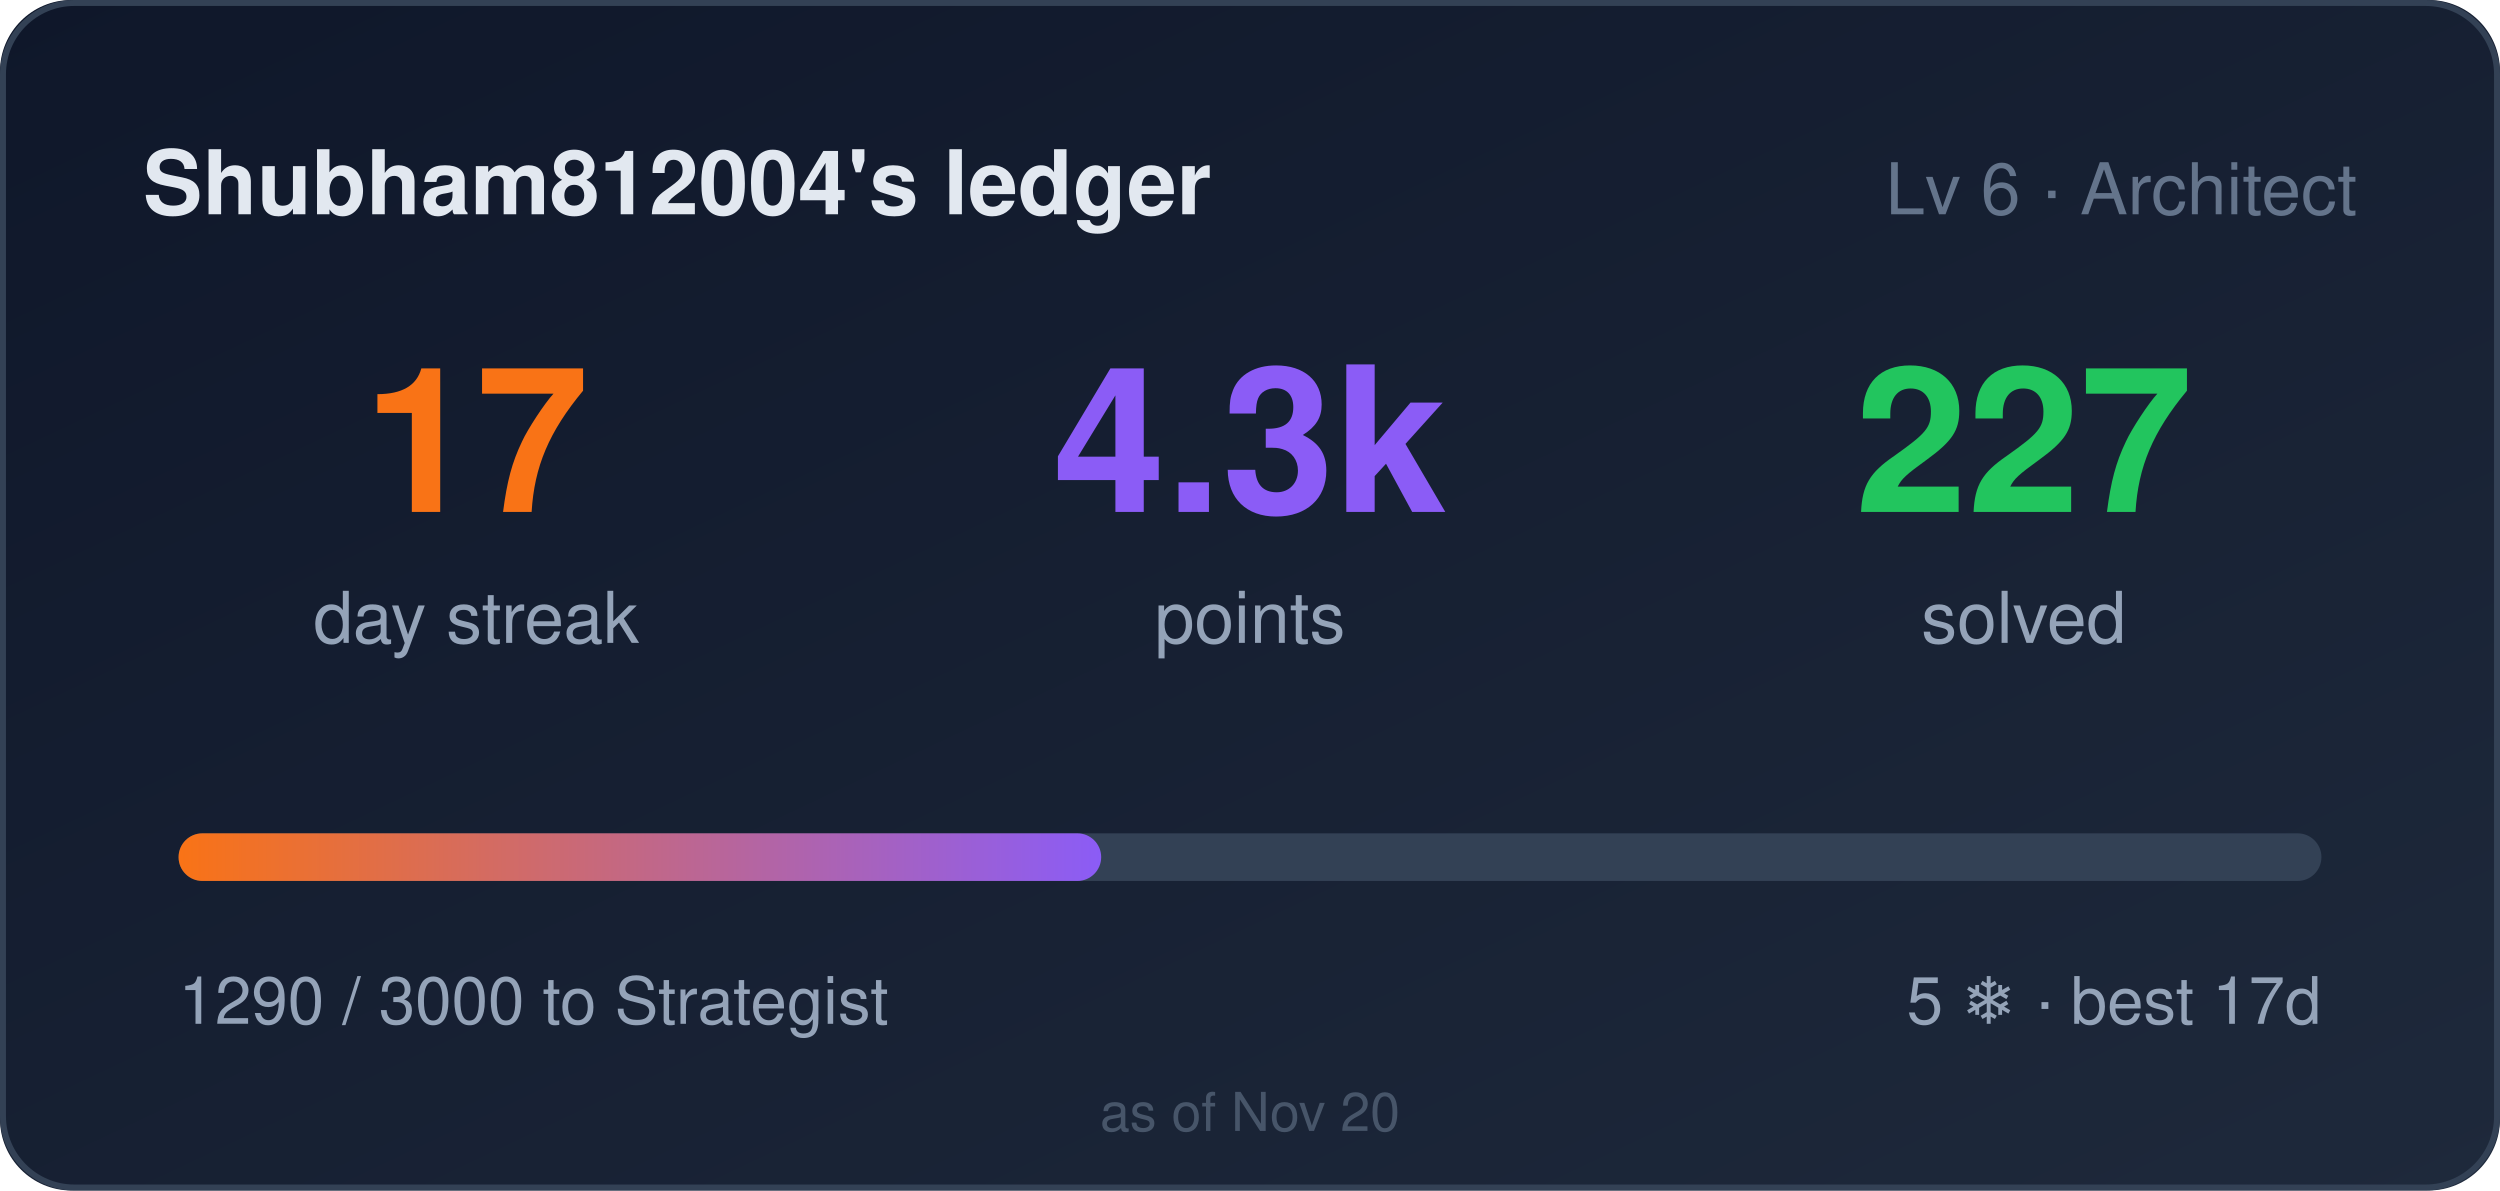
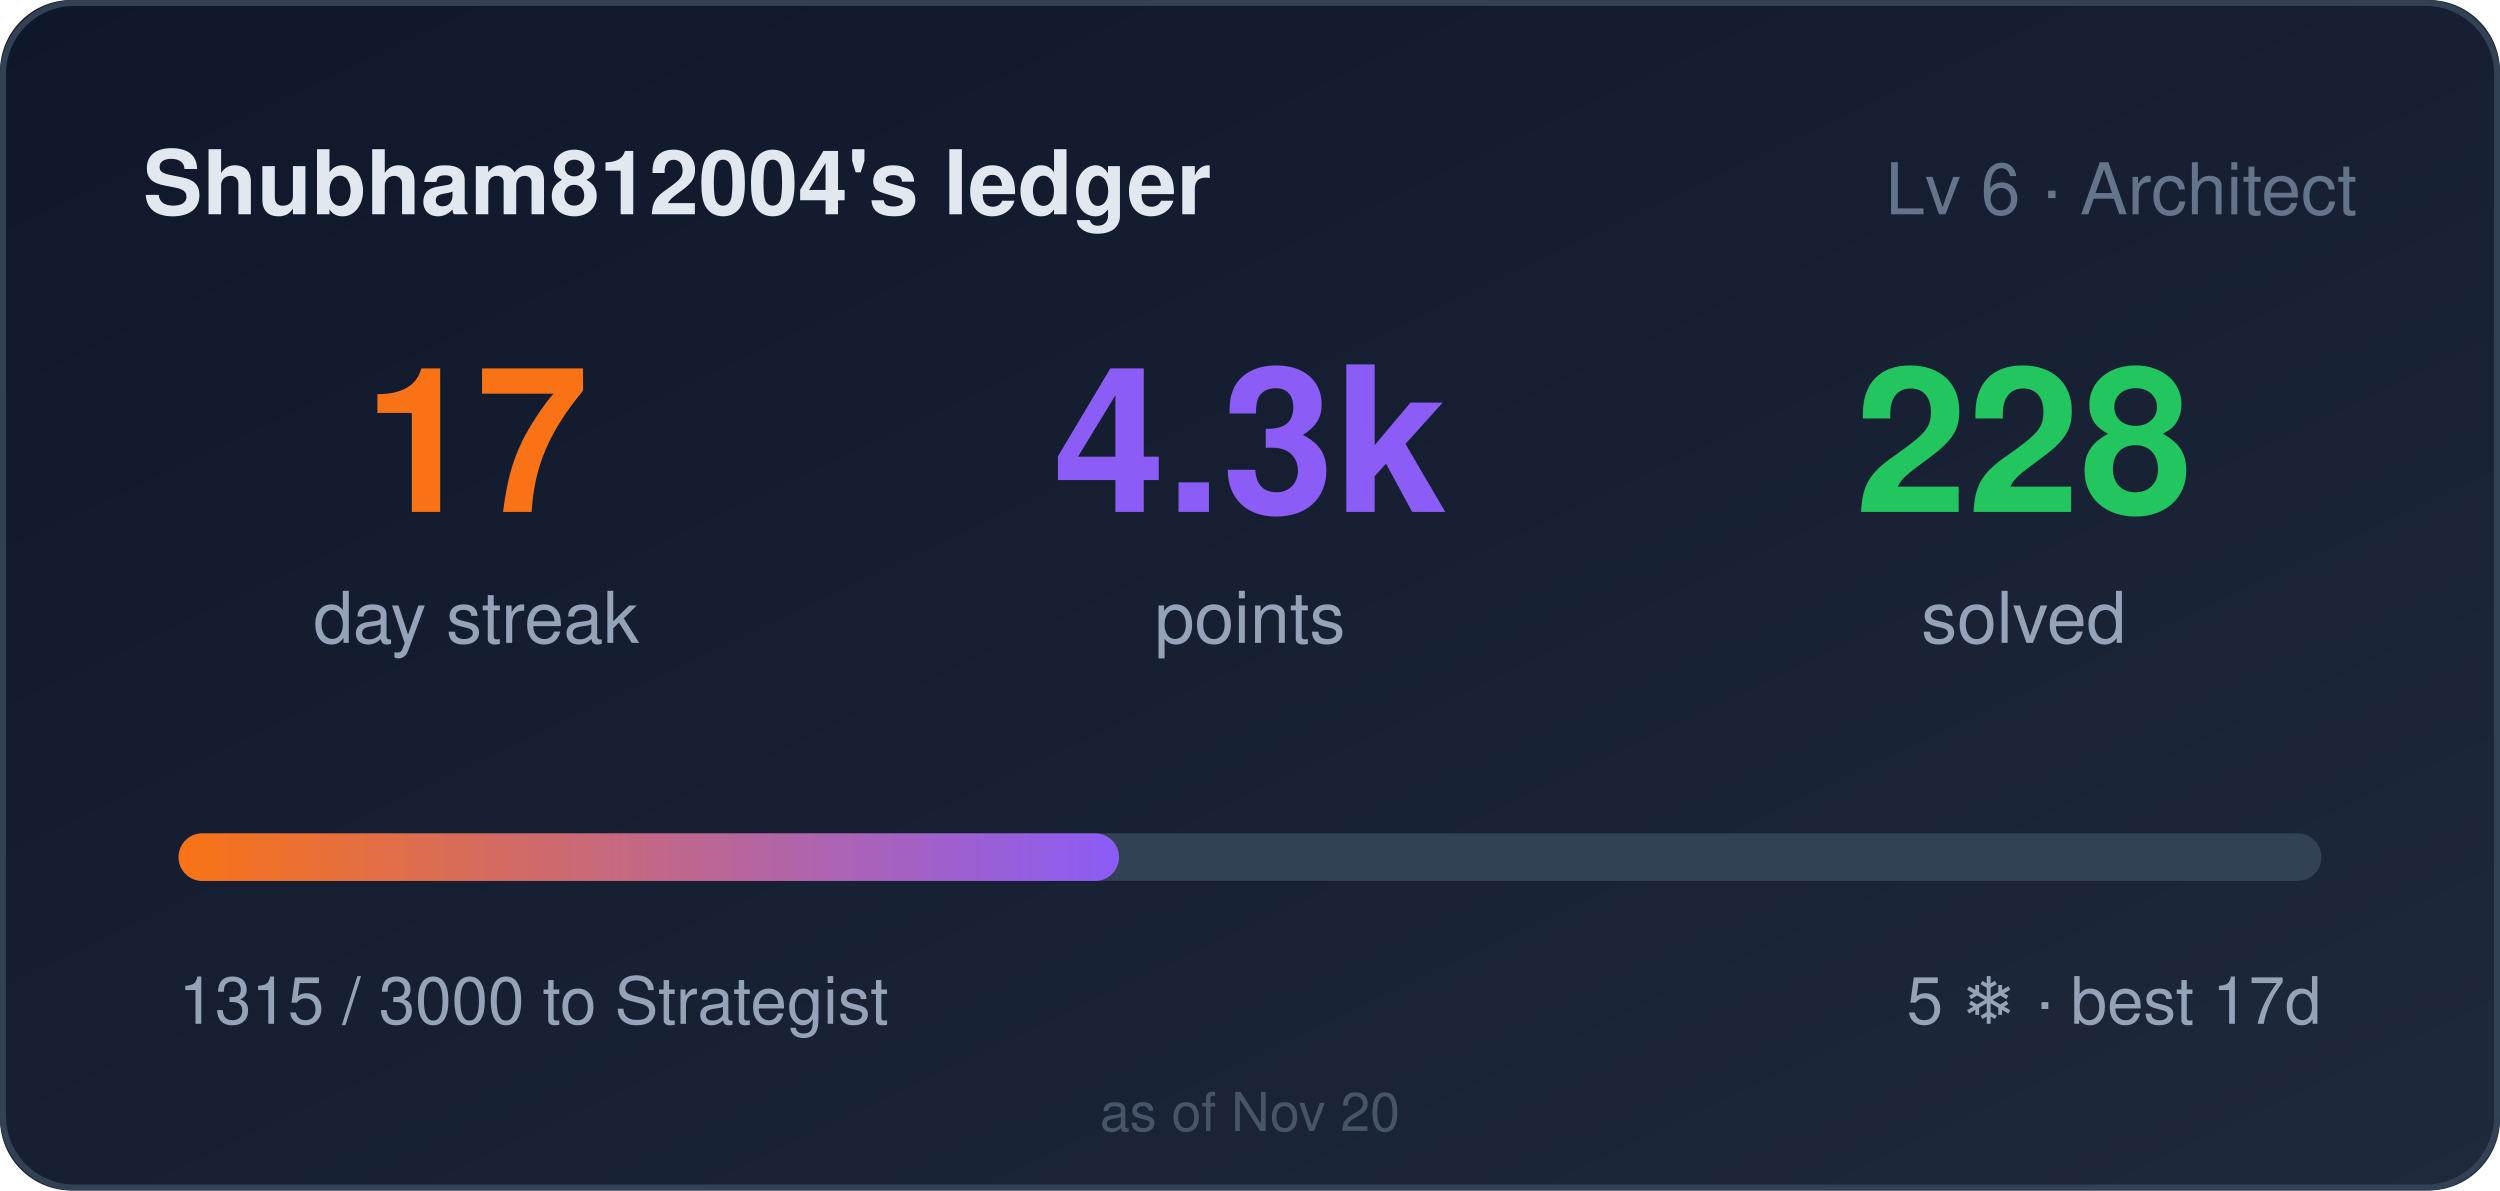
- <svg xmlns="http://www.w3.org/2000/svg" width="420" height="200" role="img" aria-label="Shubham812004's ledger: 17 day streak, 4290 points">
+ <svg xmlns="http://www.w3.org/2000/svg" width="420" height="200" role="img" aria-label="Shubham812004's ledger: 17 day streak, 4315 points">
  <style>
    .bar,.n{transform-box:fill-box}
    .bar{transform-origin:left center}
    @media (prefers-reduced-motion: no-preference){
      .bar{animation:cl-grow .9s cubic-bezier(.22,1,.36,1) both}
      .n{animation:cl-rise .5s ease-out both}
      .n2{animation-delay:.08s}
      .n3{animation-delay:.16s}
    }
    @keyframes cl-grow{from{transform:scaleX(0)}to{transform:scaleX(1)}}
    @keyframes cl-rise{from{opacity:0;transform:translateY(6px)}to{opacity:1;transform:none}}
  </style>
  <defs>
    <linearGradient id="bg" x1="0" y1="0" x2="1" y2="1">
      <stop offset="0" stop-color="#0f172a" />
      <stop offset="1" stop-color="#1e293b" />
    </linearGradient>
    <linearGradient id="bar" x1="0" y1="0" x2="1" y2="0">
      <stop offset="0" stop-color="#f97316" />
      <stop offset="1" stop-color="#8b5cf6" />
    </linearGradient>
  </defs>
  <rect width="420" height="200" rx="12" fill="url(#bg)" />
  <rect x="0.5" y="0.5" width="419" height="199" rx="12" fill="none" stroke="#334155" />
  <text x="24" y="36" fill="#e2e8f0" font-size="15" font-weight="600" font-family="Segoe UI,Helvetica,Arial,sans-serif">Shubham812004's ledger</text>
  <text x="396" y="36" fill="#64748b" font-size="12" text-anchor="end" font-family="Segoe UI,Helvetica,Arial,sans-serif">Lv 6 · Architect</text>
  <g font-family="Segoe UI,Helvetica,Arial,sans-serif">
    <text class="n n1" x="80" y="86" fill="#f97316" font-size="34" font-weight="700" text-anchor="middle">17</text>
    <text x="80" y="108" fill="#94a3b8" font-size="12" text-anchor="middle">day streak</text>
    <text class="n n2" x="210" y="86" fill="#8b5cf6" font-size="34" font-weight="700" text-anchor="middle">4.3k</text>
    <text x="210" y="108" fill="#94a3b8" font-size="12" text-anchor="middle">points</text>
-     <text class="n n3" x="340" y="86" fill="#22c55e" font-size="34" font-weight="700" text-anchor="middle">227</text>
+     <text class="n n3" x="340" y="86" fill="#22c55e" font-size="34" font-weight="700" text-anchor="middle">228</text>
    <text x="340" y="108" fill="#94a3b8" font-size="12" text-anchor="middle">solved</text>
  </g>
  <rect x="30" y="140" width="360" height="8" rx="4" fill="#334155" />
-   <rect class="bar" x="30" y="140" width="155" height="8" rx="4" fill="url(#bar)" />
-   <text x="30" y="172" fill="#94a3b8" font-size="11" font-family="Segoe UI,Helvetica,Arial,sans-serif">1290 / 3000 to Strategist</text>
+   <rect class="bar" x="30" y="140" width="158" height="8" rx="4" fill="url(#bar)" />
+   <text x="30" y="172" fill="#94a3b8" font-size="11" font-family="Segoe UI,Helvetica,Arial,sans-serif">1315 / 3000 to Strategist</text>
  <text x="390" y="172" fill="#94a3b8" font-size="11" text-anchor="end" font-family="Segoe UI,Helvetica,Arial,sans-serif">5 ❄ · best 17d</text>
  <text x="210" y="190" fill="#475569" font-size="9" text-anchor="middle" font-family="Segoe UI,Helvetica,Arial,sans-serif">as of Nov 20</text>
</svg>
